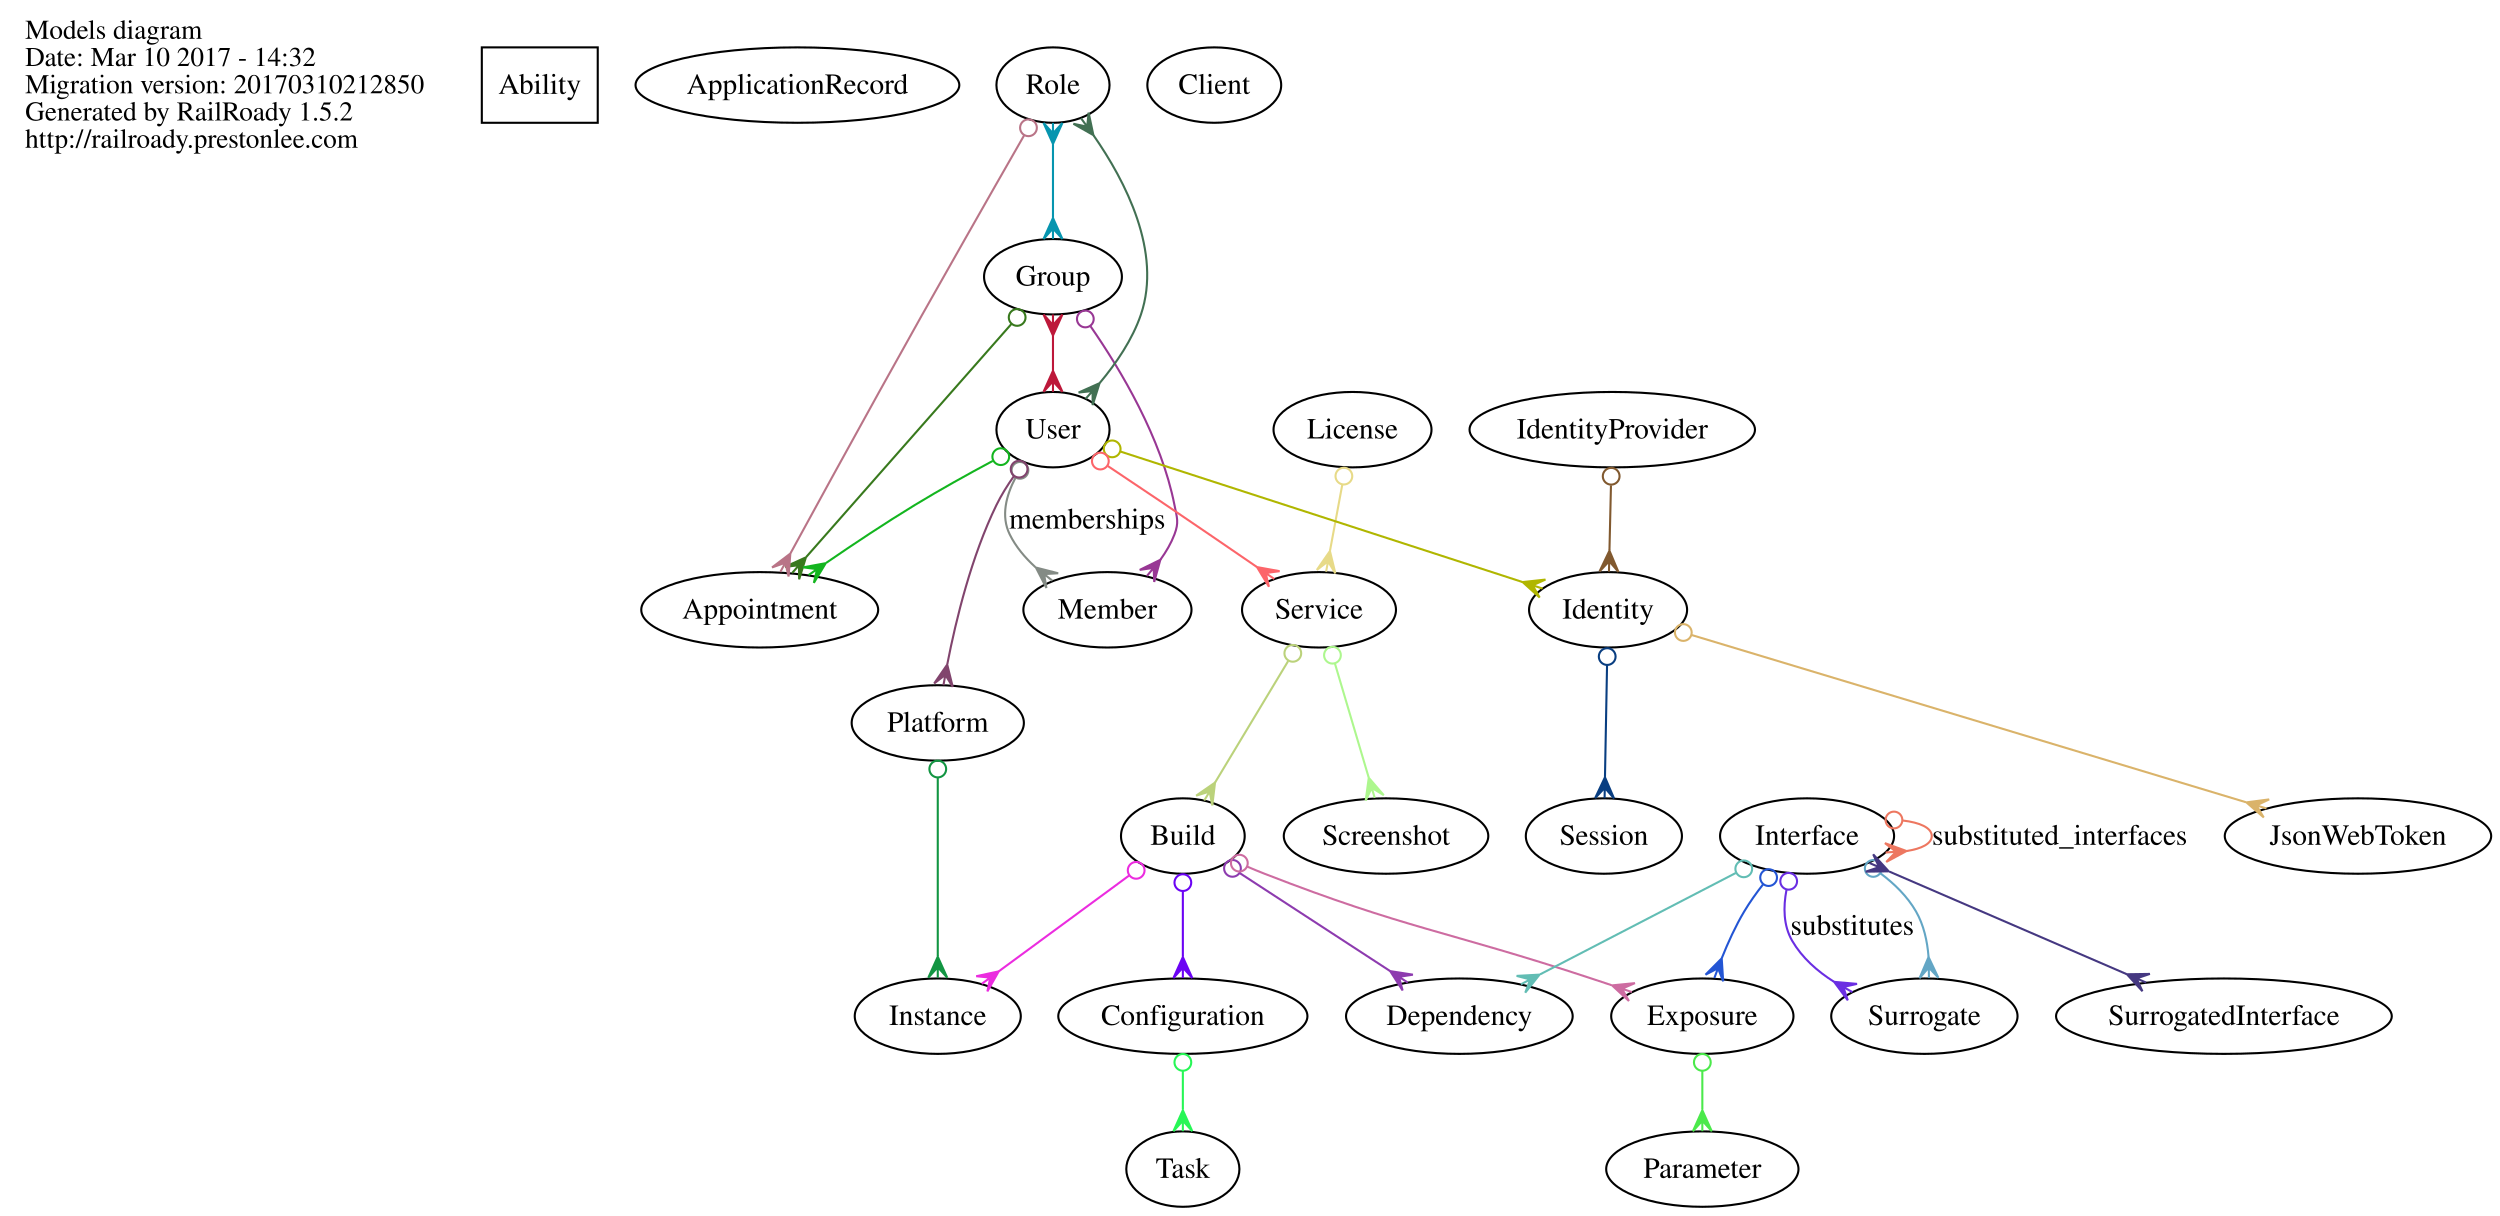
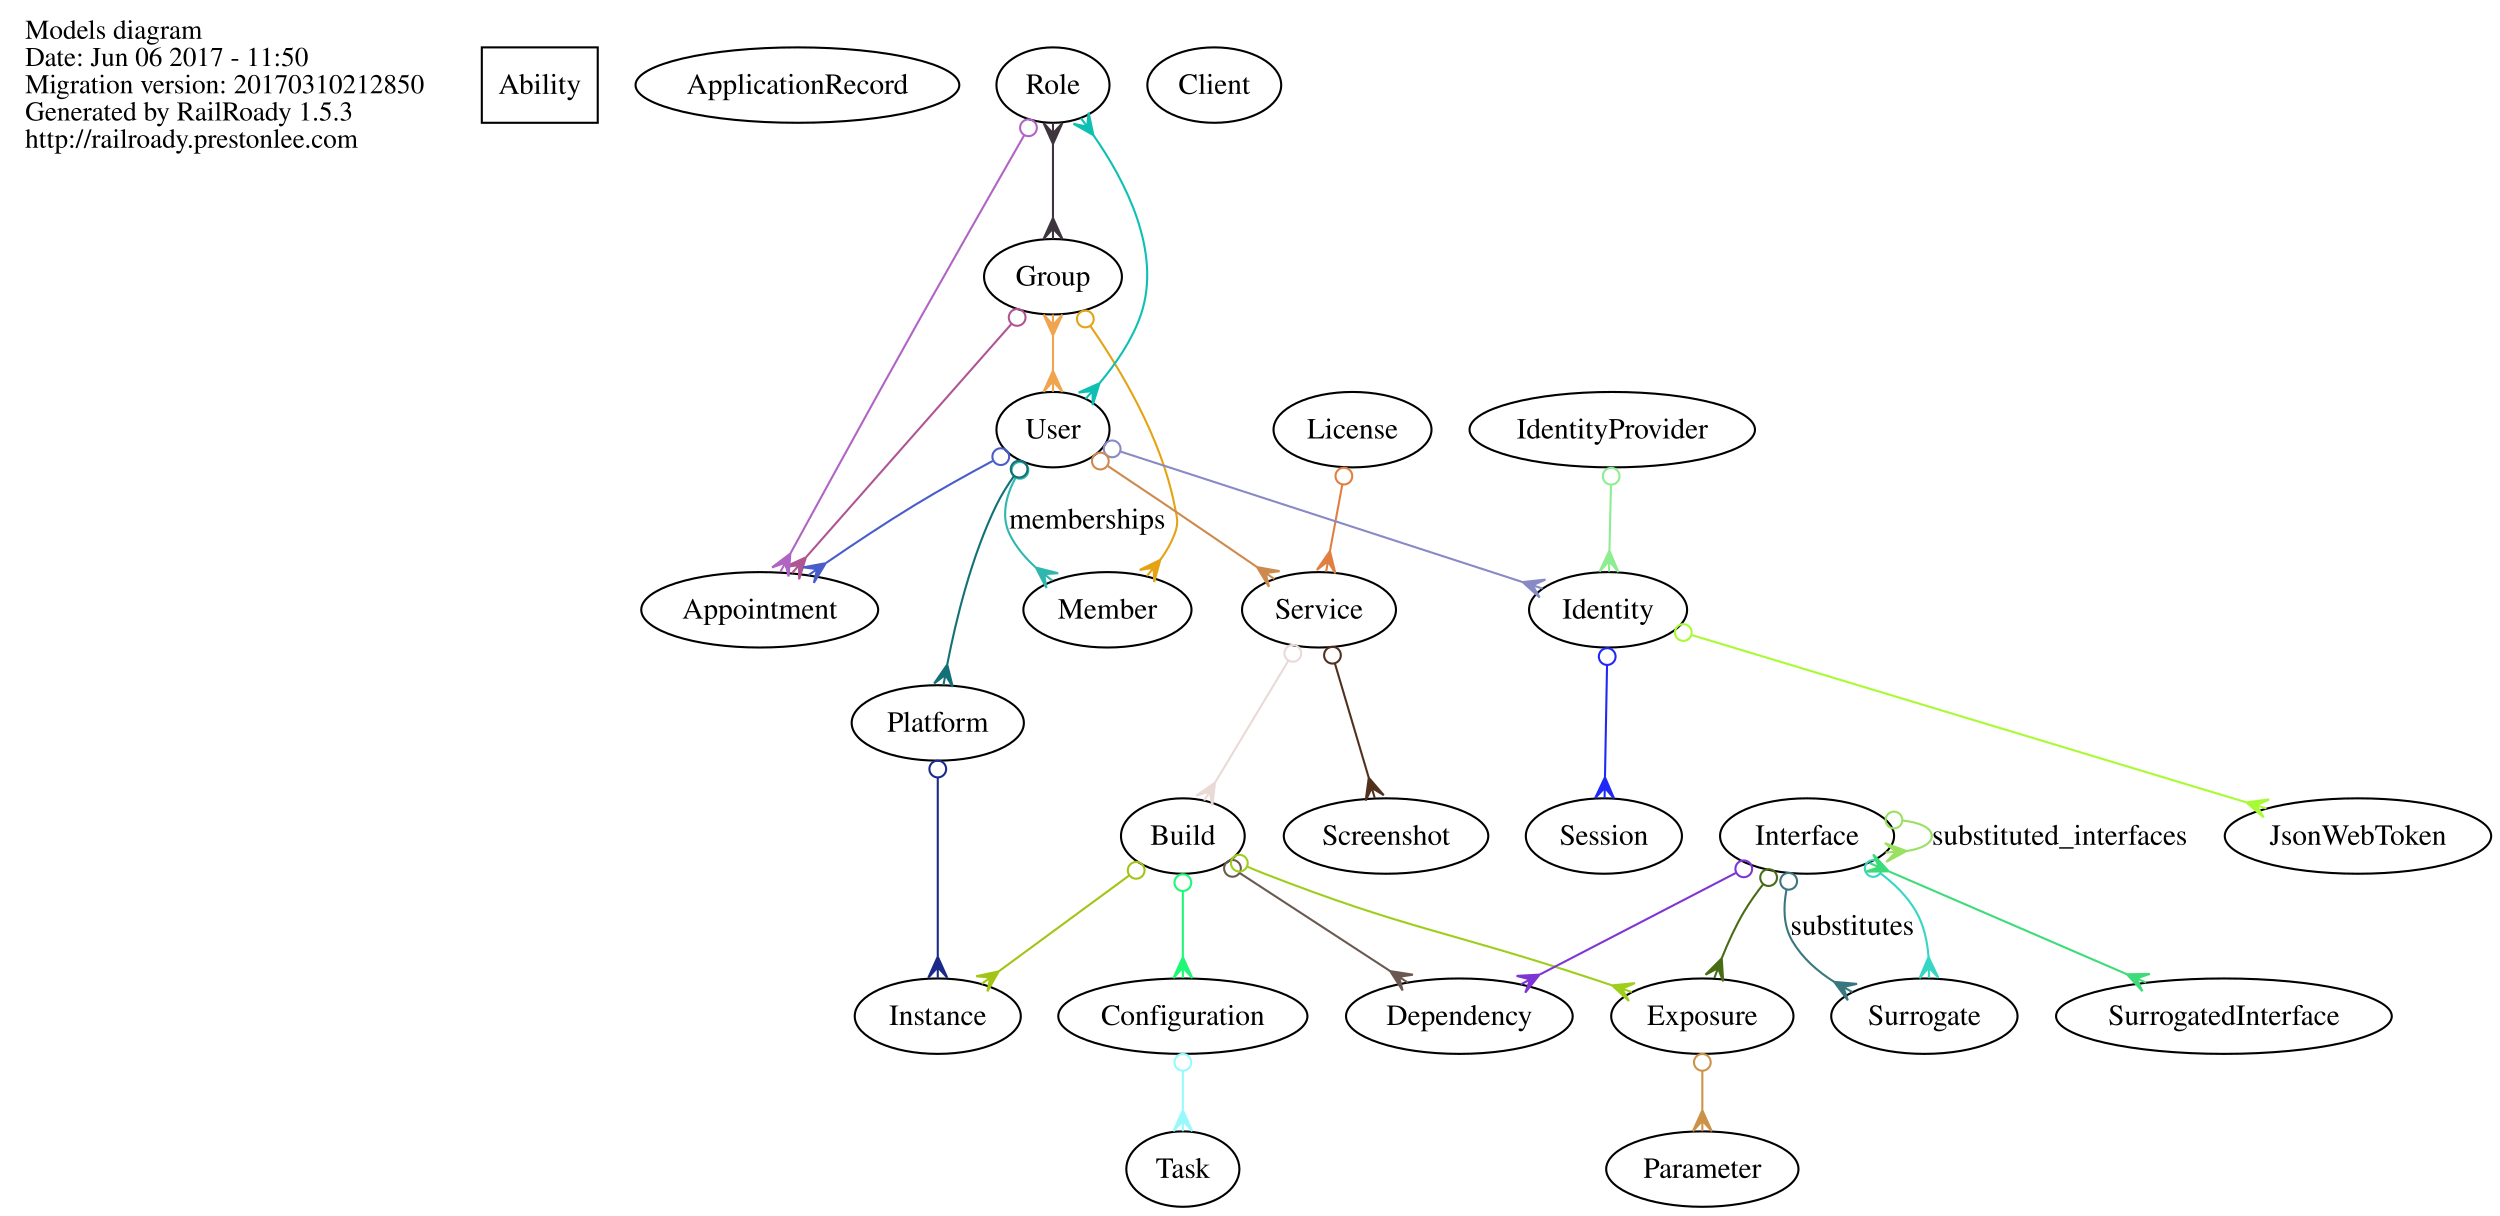
<svg xmlns="http://www.w3.org/2000/svg" width="1193pt" height="580pt" viewBox="0.00 0.00 1193.49 580.00">
  <g id="graph0" class="graph" transform="scale(1 1) rotate(0) translate(4 576)">
    <polygon fill="transparent" stroke="transparent" points="-4,4 -4,-576 1189.486,-576 1189.486,4 -4,4" />
    <g id="node1" class="node">
      <text text-anchor="start" x="8" y="-557.6" font-family="Times,serif" font-size="13.00" fill="#000000">Models diagram</text>
-       <text text-anchor="start" x="8" y="-544.6" font-family="Times,serif" font-size="13.00" fill="#000000">Date: Mar 10 2017 - 14:32</text>
+       <text text-anchor="start" x="8" y="-544.6" font-family="Times,serif" font-size="13.00" fill="#000000">Date: Jun 06 2017 - 11:50</text>
      <text text-anchor="start" x="8" y="-531.6" font-family="Times,serif" font-size="13.00" fill="#000000">Migration version: 20170310212850</text>
-       <text text-anchor="start" x="8" y="-518.6" font-family="Times,serif" font-size="13.00" fill="#000000">Generated by RailRoady 1.5.2</text>
+       <text text-anchor="start" x="8" y="-518.6" font-family="Times,serif" font-size="13.00" fill="#000000">Generated by RailRoady 1.5.3</text>
      <text text-anchor="start" x="8" y="-505.6" font-family="Times,serif" font-size="13.00" fill="#000000">http://railroady.prestonlee.com</text>
    </g>
    <g id="node2" class="node">
      <polygon fill="none" stroke="#000000" points="281.358,-553.5 226.018,-553.5 226.018,-517.5 281.358,-517.5 281.358,-553.5" />
      <text text-anchor="middle" x="253.688" y="-531.3" font-family="Times,serif" font-size="14.00" fill="#000000">Ability</text>
    </g>
    <g id="node3" class="node">
      <ellipse fill="none" stroke="#000000" cx="376.688" cy="-535.5" rx="77.292" ry="18" />
      <text text-anchor="middle" x="376.688" y="-531.3" font-family="Times,serif" font-size="14.00" fill="#000000">ApplicationRecord</text>
    </g>
    <g id="node4" class="node">
      <ellipse fill="none" stroke="#000000" cx="358.688" cy="-285" rx="56.554" ry="18" />
      <text text-anchor="middle" x="358.688" y="-280.8" font-family="Times,serif" font-size="14.00" fill="#000000">Appointment</text>
    </g>
    <g id="node5" class="node">
      <ellipse fill="none" stroke="#000000" cx="560.688" cy="-177" rx="29.527" ry="18" />
      <text text-anchor="middle" x="560.688" y="-172.8" font-family="Times,serif" font-size="14.00" fill="#000000">Build</text>
    </g>
    <g id="node7" class="node">
      <ellipse fill="none" stroke="#000000" cx="560.688" cy="-91" rx="59.477" ry="18" />
      <text text-anchor="middle" x="560.688" y="-86.8" font-family="Times,serif" font-size="14.00" fill="#000000">Configuration</text>
    </g>
    <g id="edge4" class="edge">
-       <path fill="none" stroke="#6b03f4" d="M560.688,-150.402C560.688,-140.585 560.688,-129.426 560.688,-119.451" />
-       <ellipse fill="none" stroke="#6b03f4" cx="560.688" cy="-154.762" rx="4" ry="4" />
-       <polygon fill="#6b03f4" stroke="#6b03f4" points="560.688,-119.212 565.188,-109.212 560.688,-114.212 560.688,-109.212 560.688,-109.212 560.688,-109.212 560.688,-114.212 556.188,-109.212 560.688,-119.212 560.688,-119.212" />
+       <path fill="none" stroke="#1ff875" d="M560.688,-150.402C560.688,-140.585 560.688,-129.426 560.688,-119.451" />
+       <ellipse fill="none" stroke="#1ff875" cx="560.688" cy="-154.762" rx="4" ry="4" />
+       <polygon fill="#1ff875" stroke="#1ff875" points="560.688,-119.212 565.188,-109.212 560.688,-114.212 560.688,-109.212 560.688,-109.212 560.688,-109.212 560.688,-114.212 556.188,-109.212 560.688,-119.212 560.688,-119.212" />
    </g>
    <g id="node8" class="node">
      <ellipse fill="none" stroke="#000000" cx="692.688" cy="-91" rx="54.106" ry="18" />
      <text text-anchor="middle" x="692.688" y="-86.8" font-family="Times,serif" font-size="14.00" fill="#000000">Dependency</text>
    </g>
    <g id="edge3" class="edge">
-       <path fill="none" stroke="#8d3baf" d="M587.987,-159.214C608.793,-145.659 637.531,-126.935 659.637,-112.533" />
-       <ellipse fill="none" stroke="#8d3baf" cx="584.375" cy="-161.567" rx="4" ry="4" />
-       <polygon fill="#8d3baf" stroke="#8d3baf" points="659.677,-112.507 670.512,-110.819 663.866,-109.778 668.056,-107.048 668.056,-107.048 668.056,-107.048 663.866,-109.778 665.599,-103.278 659.677,-112.507 659.677,-112.507" />
+       <path fill="none" stroke="#6a5950" d="M587.987,-159.214C608.793,-145.659 637.531,-126.935 659.637,-112.533" />
+       <ellipse fill="none" stroke="#6a5950" cx="584.375" cy="-161.567" rx="4" ry="4" />
+       <polygon fill="#6a5950" stroke="#6a5950" points="659.677,-112.507 670.512,-110.819 663.866,-109.778 668.056,-107.048 668.056,-107.048 668.056,-107.048 663.866,-109.778 665.599,-103.278 659.677,-112.507 659.677,-112.507" />
    </g>
    <g id="node9" class="node">
      <ellipse fill="none" stroke="#000000" cx="808.688" cy="-91" rx="43.515" ry="18" />
      <text text-anchor="middle" x="808.688" y="-86.8" font-family="Times,serif" font-size="14.00" fill="#000000">Exposure</text>
    </g>
    <g id="edge2" class="edge">
-       <path fill="none" stroke="#cd6ca1" d="M591.339,-162.429C594.143,-161.225 596.956,-160.064 599.688,-159 667.534,-132.584 686.548,-131.819 755.688,-109 758.825,-107.965 762.064,-106.886 765.322,-105.796" />
-       <ellipse fill="none" stroke="#cd6ca1" cx="587.656" cy="-164.059" rx="4" ry="4" />
-       <polygon fill="#cd6ca1" stroke="#cd6ca1" points="765.595,-105.704 776.508,-106.779 770.333,-104.109 775.072,-102.514 775.072,-102.514 775.072,-102.514 770.333,-104.109 773.636,-98.249 765.595,-105.704 765.595,-105.704" />
+       <path fill="none" stroke="#9ecd1c" d="M591.339,-162.429C594.143,-161.225 596.956,-160.064 599.688,-159 667.534,-132.584 686.548,-131.819 755.688,-109 758.825,-107.965 762.064,-106.886 765.322,-105.796" />
+       <ellipse fill="none" stroke="#9ecd1c" cx="587.656" cy="-164.059" rx="4" ry="4" />
+       <polygon fill="#9ecd1c" stroke="#9ecd1c" points="765.595,-105.704 776.508,-106.779 770.333,-104.109 775.072,-102.514 775.072,-102.514 775.072,-102.514 770.333,-104.109 773.636,-98.249 765.595,-105.704 765.595,-105.704" />
    </g>
    <g id="node13" class="node">
      <ellipse fill="none" stroke="#000000" cx="443.688" cy="-91" rx="39.639" ry="18" />
      <text text-anchor="middle" x="443.688" y="-86.8" font-family="Times,serif" font-size="14.00" fill="#000000">Instance</text>
    </g>
    <g id="edge1" class="edge">
-       <path fill="none" stroke="#eb2cdf" d="M535.101,-158.193C516.726,-144.686 491.929,-126.46 472.798,-112.397" />
-       <ellipse fill="none" stroke="#eb2cdf" cx="538.406" cy="-160.622" rx="4" ry="4" />
-       <polygon fill="#eb2cdf" stroke="#eb2cdf" points="472.773,-112.379 467.381,-102.831 468.745,-109.418 464.716,-106.457 464.716,-106.457 464.716,-106.457 468.745,-109.418 462.051,-110.082 472.773,-112.379 472.773,-112.379" />
+       <path fill="none" stroke="#a2c415" d="M535.101,-158.193C516.726,-144.686 491.929,-126.46 472.798,-112.397" />
+       <ellipse fill="none" stroke="#a2c415" cx="538.406" cy="-160.622" rx="4" ry="4" />
+       <polygon fill="#a2c415" stroke="#a2c415" points="472.773,-112.379 467.381,-102.831 468.745,-109.418 464.716,-106.457 464.716,-106.457 464.716,-106.457 468.745,-109.418 462.051,-110.082 472.773,-112.379 472.773,-112.379" />
    </g>
    <g id="node6" class="node">
      <ellipse fill="none" stroke="#000000" cx="575.688" cy="-535.5" rx="31.948" ry="18" />
      <text text-anchor="middle" x="575.688" y="-531.3" font-family="Times,serif" font-size="14.00" fill="#000000">Client</text>
    </g>
    <g id="node25" class="node">
      <ellipse fill="none" stroke="#000000" cx="560.688" cy="-18" rx="27" ry="18" />
      <text text-anchor="middle" x="560.688" y="-13.8" font-family="Times,serif" font-size="14.00" fill="#000000">Task</text>
    </g>
    <g id="edge5" class="edge">
-       <path fill="none" stroke="#27f656" d="M560.688,-64.908C560.688,-58.943 560.688,-52.573 560.688,-46.512" />
-       <ellipse fill="none" stroke="#27f656" cx="560.688" cy="-68.955" rx="4" ry="4" />
-       <polygon fill="#27f656" stroke="#27f656" points="560.688,-46.09 565.188,-36.09 560.688,-41.09 560.688,-36.09 560.688,-36.09 560.688,-36.09 560.688,-41.09 556.188,-36.09 560.688,-46.09 560.688,-46.09" />
+       <path fill="none" stroke="#98f9fd" d="M560.688,-64.908C560.688,-58.943 560.688,-52.573 560.688,-46.512" />
+       <ellipse fill="none" stroke="#98f9fd" cx="560.688" cy="-68.955" rx="4" ry="4" />
+       <polygon fill="#98f9fd" stroke="#98f9fd" points="560.688,-46.09 565.188,-36.09 560.688,-41.09 560.688,-36.09 560.688,-36.09 560.688,-36.09 560.688,-41.09 556.188,-36.09 560.688,-46.09 560.688,-46.09" />
    </g>
    <g id="node18" class="node">
      <ellipse fill="none" stroke="#000000" cx="808.688" cy="-18" rx="45.903" ry="18" />
      <text text-anchor="middle" x="808.688" y="-13.8" font-family="Times,serif" font-size="14.00" fill="#000000">Parameter</text>
    </g>
    <g id="edge6" class="edge">
-       <path fill="none" stroke="#4be94b" d="M808.688,-64.908C808.688,-58.943 808.688,-52.573 808.688,-46.512" />
-       <ellipse fill="none" stroke="#4be94b" cx="808.688" cy="-68.955" rx="4" ry="4" />
-       <polygon fill="#4be94b" stroke="#4be94b" points="808.688,-46.09 813.188,-36.09 808.688,-41.09 808.688,-36.09 808.688,-36.09 808.688,-36.09 808.688,-41.09 804.188,-36.09 808.688,-46.09 808.688,-46.09" />
+       <path fill="none" stroke="#cd9249" d="M808.688,-64.908C808.688,-58.943 808.688,-52.573 808.688,-46.512" />
+       <ellipse fill="none" stroke="#cd9249" cx="808.688" cy="-68.955" rx="4" ry="4" />
+       <polygon fill="#cd9249" stroke="#cd9249" points="808.688,-46.09 813.188,-36.09 808.688,-41.09 808.688,-36.09 808.688,-36.09 808.688,-36.09 808.688,-41.09 804.188,-36.09 808.688,-46.09 808.688,-46.09" />
    </g>
    <g id="node10" class="node">
      <ellipse fill="none" stroke="#000000" cx="498.688" cy="-444" rx="32.908" ry="18" />
      <text text-anchor="middle" x="498.688" y="-439.8" font-family="Times,serif" font-size="14.00" fill="#000000">Group</text>
    </g>
    <g id="edge9" class="edge">
-       <path fill="none" stroke="#38791d" d="M478.921,-421.55C453.071,-392.192 407.91,-340.902 380.904,-310.231" />
-       <ellipse fill="none" stroke="#38791d" cx="481.589" cy="-424.581" rx="4" ry="4" />
-       <polygon fill="#38791d" stroke="#38791d" points="380.734,-310.038 377.503,-299.559 377.429,-306.285 374.125,-302.533 374.125,-302.533 374.125,-302.533 377.429,-306.285 370.748,-305.506 380.734,-310.038 380.734,-310.038" />
+       <path fill="none" stroke="#b05593" d="M478.921,-421.55C453.071,-392.192 407.91,-340.902 380.904,-310.231" />
+       <ellipse fill="none" stroke="#b05593" cx="481.589" cy="-424.581" rx="4" ry="4" />
+       <polygon fill="#b05593" stroke="#b05593" points="380.734,-310.038 377.503,-299.559 377.429,-306.285 374.125,-302.533 374.125,-302.533 374.125,-302.533 377.429,-306.285 370.748,-305.506 380.734,-310.038 380.734,-310.038" />
    </g>
    <g id="node17" class="node">
      <ellipse fill="none" stroke="#000000" cx="524.688" cy="-285" rx="40.132" ry="18" />
      <text text-anchor="middle" x="524.688" y="-280.8" font-family="Times,serif" font-size="14.00" fill="#000000">Member</text>
    </g>
    <g id="edge7" class="edge">
-       <path fill="none" stroke="#983794" d="M516.573,-420.411C531.193,-399.336 550.431,-366.94 556.688,-335 557.884,-328.894 558.899,-326.816 556.688,-321 555.073,-316.752 552.701,-312.686 549.968,-308.915" />
-       <ellipse fill="none" stroke="#983794" cx="514.134" cy="-423.846" rx="4" ry="4" />
-       <polygon fill="#983794" stroke="#983794" points="549.937,-308.877 547.022,-298.306 546.747,-305.027 543.557,-301.176 543.557,-301.176 543.557,-301.176 546.747,-305.027 540.091,-304.047 549.937,-308.877 549.937,-308.877" />
+       <path fill="none" stroke="#e3a313" d="M516.573,-420.411C531.193,-399.336 550.431,-366.94 556.688,-335 557.884,-328.894 558.899,-326.816 556.688,-321 555.073,-316.752 552.701,-312.686 549.968,-308.915" />
+       <ellipse fill="none" stroke="#e3a313" cx="514.134" cy="-423.846" rx="4" ry="4" />
+       <polygon fill="#e3a313" stroke="#e3a313" points="549.937,-308.877 547.022,-298.306 546.747,-305.027 543.557,-301.176 543.557,-301.176 543.557,-301.176 546.747,-305.027 540.091,-304.047 549.937,-308.877 549.937,-308.877" />
    </g>
    <g id="node26" class="node">
      <ellipse fill="none" stroke="#000000" cx="498.688" cy="-371" rx="27" ry="18" />
      <text text-anchor="middle" x="498.688" y="-366.8" font-family="Times,serif" font-size="14.00" fill="#000000">User</text>
    </g>
    <g id="edge8" class="edge">
-       <path fill="none" stroke="#bd183a" d="M498.688,-415.869C498.688,-410.389 498.688,-404.644 498.688,-399.163" />
-       <polygon fill="#bd183a" stroke="#bd183a" points="498.688,-415.955 494.188,-425.955 498.688,-420.955 498.688,-425.955 498.688,-425.955 498.688,-425.955 498.688,-420.955 503.188,-425.955 498.688,-415.955 498.688,-415.955" />
-       <polygon fill="#bd183a" stroke="#bd183a" points="498.688,-399.09 503.188,-389.09 498.688,-394.09 498.688,-389.09 498.688,-389.09 498.688,-389.09 498.688,-394.09 494.188,-389.09 498.688,-399.09 498.688,-399.09" />
+       <path fill="none" stroke="#f0a44d" d="M498.688,-415.869C498.688,-410.389 498.688,-404.644 498.688,-399.163" />
+       <polygon fill="#f0a44d" stroke="#f0a44d" points="498.688,-415.955 494.188,-425.955 498.688,-420.955 498.688,-425.955 498.688,-425.955 498.688,-425.955 498.688,-420.955 503.188,-425.955 498.688,-415.955 498.688,-415.955" />
+       <polygon fill="#f0a44d" stroke="#f0a44d" points="498.688,-399.09 503.188,-389.09 498.688,-394.09 498.688,-389.09 498.688,-389.09 498.688,-389.09 498.688,-394.09 494.188,-389.09 498.688,-399.09 498.688,-399.09" />
    </g>
    <g id="node11" class="node">
      <ellipse fill="none" stroke="#000000" cx="763.688" cy="-285" rx="37.727" ry="18" />
      <text text-anchor="middle" x="763.688" y="-280.8" font-family="Times,serif" font-size="14.00" fill="#000000">Identity</text>
    </g>
    <g id="node15" class="node">
      <ellipse fill="none" stroke="#000000" cx="1121.688" cy="-177" rx="63.597" ry="18" />
      <text text-anchor="middle" x="1121.688" y="-172.8" font-family="Times,serif" font-size="14.00" fill="#000000">JsonWebToken</text>
    </g>
    <g id="edge11" class="edge">
-       <path fill="none" stroke="#dab36a" d="M803.675,-272.937C868.304,-253.44 995.769,-214.987 1068.158,-193.149" />
-       <ellipse fill="none" stroke="#dab36a" cx="799.602" cy="-274.165" rx="4" ry="4" />
-       <polygon fill="#dab36a" stroke="#dab36a" points="1068.421,-193.069 1079.295,-194.489 1073.208,-191.625 1077.995,-190.181 1077.995,-190.181 1077.995,-190.181 1073.208,-191.625 1076.695,-185.873 1068.421,-193.069 1068.421,-193.069" />
+       <path fill="none" stroke="#a8fb34" d="M803.675,-272.937C868.304,-253.44 995.769,-214.987 1068.158,-193.149" />
+       <ellipse fill="none" stroke="#a8fb34" cx="799.602" cy="-274.165" rx="4" ry="4" />
+       <polygon fill="#a8fb34" stroke="#a8fb34" points="1068.421,-193.069 1079.295,-194.489 1073.208,-191.625 1077.995,-190.181 1077.995,-190.181 1077.995,-190.181 1073.208,-191.625 1076.695,-185.873 1068.421,-193.069 1068.421,-193.069" />
    </g>
    <g id="node23" class="node">
      <ellipse fill="none" stroke="#000000" cx="761.688" cy="-177" rx="37.268" ry="18" />
      <text text-anchor="middle" x="761.688" y="-172.8" font-family="Times,serif" font-size="14.00" fill="#000000">Session</text>
    </g>
    <g id="edge10" class="edge">
-       <path fill="none" stroke="#093e81" d="M763.2,-258.68C762.9,-242.488 762.516,-221.745 762.21,-205.214" />
-       <ellipse fill="none" stroke="#093e81" cx="763.274" cy="-262.68" rx="4" ry="4" />
-       <polygon fill="#093e81" stroke="#093e81" points="762.207,-205.048 766.521,-194.967 762.115,-200.049 762.022,-195.05 762.022,-195.05 762.022,-195.05 762.115,-200.049 757.523,-195.133 762.207,-205.048 762.207,-205.048" />
+       <path fill="none" stroke="#2028f8" d="M763.2,-258.68C762.9,-242.488 762.516,-221.745 762.21,-205.214" />
+       <ellipse fill="none" stroke="#2028f8" cx="763.274" cy="-262.68" rx="4" ry="4" />
+       <polygon fill="#2028f8" stroke="#2028f8" points="762.207,-205.048 766.521,-194.967 762.115,-200.049 762.022,-195.05 762.022,-195.05 762.022,-195.05 762.115,-200.049 757.523,-195.133 762.207,-205.048 762.207,-205.048" />
    </g>
    <g id="node12" class="node">
      <ellipse fill="none" stroke="#000000" cx="765.688" cy="-371" rx="68.137" ry="18" />
      <text text-anchor="middle" x="765.688" y="-366.8" font-family="Times,serif" font-size="14.00" fill="#000000">IdentityProvider</text>
    </g>
    <g id="edge12" class="edge">
-       <path fill="none" stroke="#81592f" d="M765.069,-344.402C764.841,-334.585 764.581,-323.426 764.349,-313.452" />
-       <ellipse fill="none" stroke="#81592f" cx="765.171" cy="-348.763" rx="4" ry="4" />
-       <polygon fill="#81592f" stroke="#81592f" points="764.344,-313.209 768.61,-303.107 764.228,-308.211 764.111,-303.212 764.111,-303.212 764.111,-303.212 764.228,-308.211 759.612,-303.317 764.344,-313.209 764.344,-313.209" />
+       <path fill="none" stroke="#8eec91" d="M765.069,-344.402C764.841,-334.585 764.581,-323.426 764.349,-313.452" />
+       <ellipse fill="none" stroke="#8eec91" cx="765.171" cy="-348.763" rx="4" ry="4" />
+       <polygon fill="#8eec91" stroke="#8eec91" points="764.344,-313.209 768.61,-303.107 764.228,-308.211 764.111,-303.212 764.111,-303.212 764.111,-303.212 764.228,-308.211 759.612,-303.317 764.344,-313.209 764.344,-313.209" />
    </g>
    <g id="node14" class="node">
      <ellipse fill="none" stroke="#000000" cx="858.688" cy="-177" rx="41.542" ry="18" />
      <text text-anchor="middle" x="858.688" y="-172.8" font-family="Times,serif" font-size="14.00" fill="#000000">Interface</text>
    </g>
    <g id="edge18" class="edge">
-       <path fill="none" stroke="#62bdb4" d="M824.647,-159.364C797.517,-145.309 759.525,-125.627 731.27,-110.988" />
-       <ellipse fill="none" stroke="#62bdb4" cx="828.465" cy="-161.343" rx="4" ry="4" />
-       <polygon fill="#62bdb4" stroke="#62bdb4" points="730.97,-110.833 724.16,-102.237 726.53,-108.533 722.09,-106.233 722.09,-106.233 722.09,-106.233 726.53,-108.533 720.02,-110.228 730.97,-110.833 730.97,-110.833" />
+       <path fill="none" stroke="#7f35d3" d="M824.647,-159.364C797.517,-145.309 759.525,-125.627 731.27,-110.988" />
+       <ellipse fill="none" stroke="#7f35d3" cx="828.465" cy="-161.343" rx="4" ry="4" />
+       <polygon fill="#7f35d3" stroke="#7f35d3" points="730.97,-110.833 724.16,-102.237 726.53,-108.533 722.09,-106.233 722.09,-106.233 722.09,-106.233 726.53,-108.533 720.02,-110.228 730.97,-110.833 730.97,-110.833" />
    </g>
    <g id="edge17" class="edge">
-       <path fill="none" stroke="#2355d4" d="M837.72,-153.974C834.462,-149.818 831.312,-145.402 828.688,-141 824.56,-134.076 820.944,-126.145 817.963,-118.67" />
-       <ellipse fill="none" stroke="#2355d4" cx="840.331" cy="-157.159" rx="4" ry="4" />
-       <polygon fill="#2355d4" stroke="#2355d4" points="817.934,-118.592 818.634,-107.648 816.178,-113.911 814.421,-109.229 814.421,-109.229 814.421,-109.229 816.178,-113.911 810.208,-110.81 817.934,-118.592 817.934,-118.592" />
+       <path fill="none" stroke="#466c14" d="M837.72,-153.974C834.462,-149.818 831.312,-145.402 828.688,-141 824.56,-134.076 820.944,-126.145 817.963,-118.67" />
+       <ellipse fill="none" stroke="#466c14" cx="840.331" cy="-157.159" rx="4" ry="4" />
+       <polygon fill="#466c14" stroke="#466c14" points="817.934,-118.592 818.634,-107.648 816.178,-113.911 814.421,-109.229 814.421,-109.229 814.421,-109.229 816.178,-113.911 810.208,-110.81 817.934,-118.592 817.934,-118.592" />
    </g>
    <g id="edge16" class="edge">
-       <path fill="none" stroke="#ed7760" d="M904.297,-184.42C912.484,-183.462 918.209,-180.988 918.209,-177 918.209,-173.337 913.381,-170.952 906.251,-169.845" />
-       <ellipse fill="none" stroke="#ed7760" cx="900.172" cy="-184.651" rx="4" ry="4" />
-       <polygon fill="#ed7760" stroke="#ed7760" points="906.153,-169.838 896.499,-164.637 901.166,-169.482 896.178,-169.125 896.178,-169.125 896.178,-169.125 901.166,-169.482 895.858,-173.614 906.153,-169.838 906.153,-169.838" />
+       <path fill="none" stroke="#9ae061" d="M904.297,-184.42C912.484,-183.462 918.209,-180.988 918.209,-177 918.209,-173.337 913.381,-170.952 906.251,-169.845" />
+       <ellipse fill="none" stroke="#9ae061" cx="900.172" cy="-184.651" rx="4" ry="4" />
+       <polygon fill="#9ae061" stroke="#9ae061" points="906.153,-169.838 896.499,-164.637 901.166,-169.482 896.178,-169.125 896.178,-169.125 896.178,-169.125 901.166,-169.482 895.858,-173.614 906.153,-169.838 906.153,-169.838" />
      <text text-anchor="middle" x="979.247" y="-172.8" font-family="Times,serif" font-size="14.00" fill="#000000">substituted_interfaces</text>
    </g>
    <g id="node24" class="node">
      <ellipse fill="none" stroke="#000000" cx="914.688" cy="-91" rx="44.475" ry="18" />
      <text text-anchor="middle" x="914.688" y="-86.8" font-family="Times,serif" font-size="14.00" fill="#000000">Surrogate</text>
    </g>
    <g id="edge13" class="edge">
-       <path fill="none" stroke="#6a2ee2" d="M848.868,-151.35C847.287,-143.129 847.343,-134.279 851.571,-127 856.27,-118.909 863.545,-112.485 871.508,-107.44" />
-       <ellipse fill="none" stroke="#6a2ee2" cx="849.908" cy="-155.404" rx="4" ry="4" />
-       <polygon fill="#6a2ee2" stroke="#6a2ee2" points="871.607,-107.385 882.531,-106.419 875.969,-104.939 880.33,-102.494 880.33,-102.494 880.33,-102.494 875.969,-104.939 878.129,-98.569 871.607,-107.385 871.607,-107.385" />
+       <path fill="none" stroke="#3a767e" d="M848.868,-151.35C847.287,-143.129 847.343,-134.279 851.571,-127 856.27,-118.909 863.545,-112.485 871.508,-107.44" />
+       <ellipse fill="none" stroke="#3a767e" cx="849.908" cy="-155.404" rx="4" ry="4" />
+       <polygon fill="#3a767e" stroke="#3a767e" points="871.607,-107.385 882.531,-106.419 875.969,-104.939 880.33,-102.494 880.33,-102.494 880.33,-102.494 875.969,-104.939 878.129,-98.569 871.607,-107.385 871.607,-107.385" />
      <text text-anchor="middle" x="880.246" y="-129.8" font-family="Times,serif" font-size="14.00" fill="#000000">substitutes</text>
    </g>
    <g id="edge14" class="edge">
-       <path fill="none" stroke="#63a6c5" d="M893.75,-159.161C900.413,-154.181 906.578,-148.136 910.688,-141 914.41,-134.537 916.089,-126.803 916.676,-119.371" />
-       <ellipse fill="none" stroke="#63a6c5" cx="890.281" cy="-161.531" rx="4" ry="4" />
-       <polygon fill="#63a6c5" stroke="#63a6c5" points="916.679,-119.228 921.376,-109.32 916.778,-114.229 916.877,-109.23 916.877,-109.23 916.877,-109.23 916.778,-114.229 912.378,-109.141 916.679,-119.228 916.679,-119.228" />
+       <path fill="none" stroke="#35d6c3" d="M893.75,-159.161C900.413,-154.181 906.578,-148.136 910.688,-141 914.41,-134.537 916.089,-126.803 916.676,-119.371" />
+       <ellipse fill="none" stroke="#35d6c3" cx="890.281" cy="-161.531" rx="4" ry="4" />
+       <polygon fill="#35d6c3" stroke="#35d6c3" points="916.679,-119.228 921.376,-109.32 916.778,-114.229 916.877,-109.23 916.877,-109.23 916.877,-109.23 916.778,-114.229 912.378,-109.141 916.679,-119.228 916.679,-119.228" />
    </g>
    <g id="node27" class="node">
      <ellipse fill="none" stroke="#000000" cx="1057.688" cy="-91" rx="80.147" ry="18" />
      <text text-anchor="middle" x="1057.688" y="-86.8" font-family="Times,serif" font-size="14.00" fill="#000000">SurrogatedInterface</text>
    </g>
    <g id="edge15" class="edge">
-       <path fill="none" stroke="#453881" d="M898.057,-159.986C930.594,-145.925 976.858,-125.931 1011.211,-111.085" />
-       <polygon fill="#453881" stroke="#453881" points="897.659,-160.158 886.695,-159.994 893.07,-162.141 888.48,-164.125 888.48,-164.125 888.48,-164.125 893.07,-162.141 890.265,-168.256 897.659,-160.158 897.659,-160.158" />
-       <polygon fill="#453881" stroke="#453881" points="1011.383,-111.011 1022.348,-111.175 1015.973,-109.028 1020.563,-107.044 1020.563,-107.044 1020.563,-107.044 1015.973,-109.028 1018.778,-102.913 1011.383,-111.011 1011.383,-111.011" />
+       <path fill="none" stroke="#3ddc78" d="M898.057,-159.986C930.594,-145.925 976.858,-125.931 1011.211,-111.085" />
+       <polygon fill="#3ddc78" stroke="#3ddc78" points="897.659,-160.158 886.695,-159.994 893.07,-162.141 888.48,-164.125 888.48,-164.125 888.48,-164.125 893.07,-162.141 890.265,-168.256 897.659,-160.158 897.659,-160.158" />
+       <polygon fill="#3ddc78" stroke="#3ddc78" points="1011.383,-111.011 1022.348,-111.175 1015.973,-109.028 1020.563,-107.044 1020.563,-107.044 1020.563,-107.044 1015.973,-109.028 1018.778,-102.913 1011.383,-111.011 1011.383,-111.011" />
    </g>
    <g id="node16" class="node">
      <ellipse fill="none" stroke="#000000" cx="641.688" cy="-371" rx="37.709" ry="18" />
      <text text-anchor="middle" x="641.688" y="-366.8" font-family="Times,serif" font-size="14.00" fill="#000000">License</text>
    </g>
    <g id="node22" class="node">
      <ellipse fill="none" stroke="#000000" cx="625.688" cy="-285" rx="36.749" ry="18" />
      <text text-anchor="middle" x="625.688" y="-280.8" font-family="Times,serif" font-size="14.00" fill="#000000">Service</text>
    </g>
    <g id="edge19" class="edge">
-       <path fill="none" stroke="#e7da88" d="M636.81,-344.783C634.953,-334.803 632.831,-323.392 630.941,-313.233" />
-       <ellipse fill="none" stroke="#e7da88" cx="637.563" cy="-348.829" rx="4" ry="4" />
-       <polygon fill="#e7da88" stroke="#e7da88" points="630.905,-313.043 633.5,-302.389 629.991,-308.128 629.076,-303.212 629.076,-303.212 629.076,-303.212 629.991,-308.128 624.652,-304.035 630.905,-313.043 630.905,-313.043" />
+       <path fill="none" stroke="#e07f42" d="M636.81,-344.783C634.953,-334.803 632.831,-323.392 630.941,-313.233" />
+       <ellipse fill="none" stroke="#e07f42" cx="637.563" cy="-348.829" rx="4" ry="4" />
+       <polygon fill="#e07f42" stroke="#e07f42" points="630.905,-313.043 633.5,-302.389 629.991,-308.128 629.076,-303.212 629.076,-303.212 629.076,-303.212 629.991,-308.128 624.652,-304.035 630.905,-313.043 630.905,-313.043" />
    </g>
    <g id="node19" class="node">
      <ellipse fill="none" stroke="#000000" cx="443.688" cy="-231" rx="41.109" ry="18" />
      <text text-anchor="middle" x="443.688" y="-226.8" font-family="Times,serif" font-size="14.00" fill="#000000">Platform</text>
    </g>
    <g id="edge20" class="edge">
-       <path fill="none" stroke="#129542" d="M443.688,-204.892C443.688,-180.677 443.688,-144.715 443.688,-119.703" />
-       <ellipse fill="none" stroke="#129542" cx="443.688" cy="-208.984" rx="4" ry="4" />
-       <polygon fill="#129542" stroke="#129542" points="443.688,-119.391 448.188,-109.391 443.688,-114.391 443.688,-109.391 443.688,-109.391 443.688,-109.391 443.688,-114.391 439.188,-109.391 443.688,-119.391 443.688,-119.391" />
+       <path fill="none" stroke="#192a8a" d="M443.688,-204.892C443.688,-180.677 443.688,-144.715 443.688,-119.703" />
+       <ellipse fill="none" stroke="#192a8a" cx="443.688" cy="-208.984" rx="4" ry="4" />
+       <polygon fill="#192a8a" stroke="#192a8a" points="443.688,-119.391 448.188,-109.391 443.688,-114.391 443.688,-109.391 443.688,-109.391 443.688,-109.391 443.688,-114.391 439.188,-109.391 443.688,-119.391 443.688,-119.391" />
    </g>
    <g id="node20" class="node">
      <ellipse fill="none" stroke="#000000" cx="498.688" cy="-535.5" rx="27" ry="18" />
      <text text-anchor="middle" x="498.688" y="-531.3" font-family="Times,serif" font-size="14.00" fill="#000000">Role</text>
    </g>
    <g id="edge21" class="edge">
-       <path fill="none" stroke="#b97487" d="M484.917,-511.505C476.697,-497.156 466.065,-478.552 456.688,-462 438.346,-429.623 433.741,-421.538 415.688,-389 401.221,-362.927 384.881,-333.071 373.417,-312.056" />
-       <ellipse fill="none" stroke="#b97487" cx="486.988" cy="-515.118" rx="4" ry="4" />
-       <polygon fill="#b97487" stroke="#b97487" points="373.303,-311.848 372.467,-300.914 370.91,-307.458 368.517,-303.068 368.517,-303.068 368.517,-303.068 370.91,-307.458 364.565,-305.222 373.303,-311.848 373.303,-311.848" />
+       <path fill="none" stroke="#b064c3" d="M484.917,-511.505C476.697,-497.156 466.065,-478.552 456.688,-462 438.346,-429.623 433.741,-421.538 415.688,-389 401.221,-362.927 384.881,-333.071 373.417,-312.056" />
+       <ellipse fill="none" stroke="#b064c3" cx="486.988" cy="-515.118" rx="4" ry="4" />
+       <polygon fill="#b064c3" stroke="#b064c3" points="373.303,-311.848 372.467,-300.914 370.91,-307.458 368.517,-303.068 368.517,-303.068 368.517,-303.068 370.91,-307.458 364.565,-305.222 373.303,-311.848 373.303,-311.848" />
    </g>
    <g id="edge23" class="edge">
-       <path fill="none" stroke="#0695af" d="M498.688,-507.3C498.688,-496.125 498.688,-483.303 498.688,-472.134" />
-       <polygon fill="#0695af" stroke="#0695af" points="498.688,-507.423 494.188,-517.423 498.688,-512.423 498.688,-517.423 498.688,-517.423 498.688,-517.423 498.688,-512.423 503.188,-517.423 498.688,-507.423 498.688,-507.423" />
-       <polygon fill="#0695af" stroke="#0695af" points="498.688,-472.04 503.188,-462.04 498.688,-467.04 498.688,-462.04 498.688,-462.04 498.688,-462.04 498.688,-467.04 494.188,-462.04 498.688,-472.04 498.688,-472.04" />
+       <path fill="none" stroke="#3e343d" d="M498.688,-507.3C498.688,-496.125 498.688,-483.303 498.688,-472.134" />
+       <polygon fill="#3e343d" stroke="#3e343d" points="498.688,-507.423 494.188,-517.423 498.688,-512.423 498.688,-517.423 498.688,-517.423 498.688,-517.423 498.688,-512.423 503.188,-517.423 498.688,-507.423 498.688,-507.423" />
+       <polygon fill="#3e343d" stroke="#3e343d" points="498.688,-472.04 503.188,-462.04 498.688,-467.04 498.688,-462.04 498.688,-462.04 498.688,-462.04 498.688,-467.04 494.188,-462.04 498.688,-472.04 498.688,-472.04" />
    </g>
    <g id="edge22" class="edge">
-       <path fill="none" stroke="#427053" d="M518.014,-511.56C533.383,-489.51 550.764,-455.798 540.688,-426 536.639,-414.028 528.827,-402.609 521.027,-393.31" />
-       <polygon fill="#427053" stroke="#427053" points="517.973,-511.616 508.437,-517.031 515.021,-515.652 512.069,-519.688 512.069,-519.688 512.069,-519.688 515.021,-515.652 515.701,-522.344 517.973,-511.616 517.973,-511.616" />
-       <polygon fill="#427053" stroke="#427053" points="520.922,-393.19 517.632,-382.73 517.596,-389.456 514.271,-385.722 514.271,-385.722 514.271,-385.722 517.596,-389.456 510.911,-388.715 520.922,-393.19 520.922,-393.19" />
+       <path fill="none" stroke="#0ec0b2" d="M518.014,-511.56C533.383,-489.51 550.764,-455.798 540.688,-426 536.639,-414.028 528.827,-402.609 521.027,-393.31" />
+       <polygon fill="#0ec0b2" stroke="#0ec0b2" points="517.973,-511.616 508.437,-517.031 515.021,-515.652 512.069,-519.688 512.069,-519.688 512.069,-519.688 515.021,-515.652 515.701,-522.344 517.973,-511.616 517.973,-511.616" />
+       <polygon fill="#0ec0b2" stroke="#0ec0b2" points="520.922,-393.19 517.632,-382.73 517.596,-389.456 514.271,-385.722 514.271,-385.722 514.271,-385.722 517.596,-389.456 510.911,-388.715 520.922,-393.19 520.922,-393.19" />
    </g>
    <g id="node21" class="node">
      <ellipse fill="none" stroke="#000000" cx="657.688" cy="-177" rx="48.819" ry="18" />
      <text text-anchor="middle" x="657.688" y="-172.8" font-family="Times,serif" font-size="14.00" fill="#000000">Screenshot</text>
    </g>
    <g id="edge24" class="edge">
-       <path fill="none" stroke="#bbd27b" d="M610.98,-260.562C600.566,-243.26 586.63,-220.105 576.069,-202.557" />
-       <ellipse fill="none" stroke="#bbd27b" cx="613.182" cy="-264.221" rx="4" ry="4" />
-       <polygon fill="#bbd27b" stroke="#bbd27b" points="576.048,-202.521 574.746,-191.632 573.469,-198.237 570.891,-193.953 570.891,-193.953 570.891,-193.953 573.469,-198.237 567.035,-196.273 576.048,-202.521 576.048,-202.521" />
+       <path fill="none" stroke="#eadad6" d="M610.98,-260.562C600.566,-243.26 586.63,-220.105 576.069,-202.557" />
+       <ellipse fill="none" stroke="#eadad6" cx="613.182" cy="-264.221" rx="4" ry="4" />
+       <polygon fill="#eadad6" stroke="#eadad6" points="576.048,-202.521 574.746,-191.632 573.469,-198.237 570.891,-193.953 570.891,-193.953 570.891,-193.953 573.469,-198.237 567.035,-196.273 576.048,-202.521 576.048,-202.521" />
    </g>
    <g id="edge25" class="edge">
-       <path fill="none" stroke="#adf78e" d="M633.258,-259.45C638.105,-243.094 644.395,-221.863 649.379,-205.042" />
-       <ellipse fill="none" stroke="#adf78e" cx="632.108" cy="-263.331" rx="4" ry="4" />
-       <polygon fill="#adf78e" stroke="#adf78e" points="649.448,-204.81 656.603,-196.5 650.868,-200.016 652.289,-195.221 652.289,-195.221 652.289,-195.221 650.868,-200.016 647.974,-193.943 649.448,-204.81 649.448,-204.81" />
+       <path fill="none" stroke="#52301e" d="M633.258,-259.45C638.105,-243.094 644.395,-221.863 649.379,-205.042" />
+       <ellipse fill="none" stroke="#52301e" cx="632.108" cy="-263.331" rx="4" ry="4" />
+       <polygon fill="#52301e" stroke="#52301e" points="649.448,-204.81 656.603,-196.5 650.868,-200.016 652.289,-195.221 652.289,-195.221 652.289,-195.221 650.868,-200.016 647.974,-193.943 649.448,-204.81 649.448,-204.81" />
    </g>
    <g id="edge27" class="edge">
-       <path fill="none" stroke="#13b51f" d="M469.914,-356.07C458.221,-349.806 444.669,-342.293 432.688,-335 418.591,-326.419 403.424,-316.331 390.514,-307.471" />
-       <ellipse fill="none" stroke="#13b51f" cx="473.762" cy="-358.115" rx="4" ry="4" />
-       <polygon fill="#13b51f" stroke="#13b51f" points="390.202,-307.256 384.537,-297.866 386.09,-304.412 381.977,-301.568 381.977,-301.568 381.977,-301.568 386.09,-304.412 379.418,-305.269 390.202,-307.256 390.202,-307.256" />
+       <path fill="none" stroke="#485dca" d="M469.914,-356.07C458.221,-349.806 444.669,-342.293 432.688,-335 418.591,-326.419 403.424,-316.331 390.514,-307.471" />
+       <ellipse fill="none" stroke="#485dca" cx="473.762" cy="-358.115" rx="4" ry="4" />
+       <polygon fill="#485dca" stroke="#485dca" points="390.202,-307.256 384.537,-297.866 386.09,-304.412 381.977,-301.568 381.977,-301.568 381.977,-301.568 386.09,-304.412 379.418,-305.269 390.202,-307.256 390.202,-307.256" />
    </g>
    <g id="edge28" class="edge">
-       <path fill="none" stroke="#b0b600" d="M530.946,-360.531C579.13,-344.894 669.872,-315.446 722.693,-298.304" />
-       <ellipse fill="none" stroke="#b0b600" cx="526.948" cy="-361.829" rx="4" ry="4" />
-       <polygon fill="#b0b600" stroke="#b0b600" points="722.9,-298.237 733.801,-299.43 727.656,-296.693 732.412,-295.15 732.412,-295.15 732.412,-295.15 727.656,-296.693 731.023,-290.87 722.9,-298.237 722.9,-298.237" />
+       <path fill="none" stroke="#888ac6" d="M530.946,-360.531C579.13,-344.894 669.872,-315.446 722.693,-298.304" />
+       <ellipse fill="none" stroke="#888ac6" cx="526.948" cy="-361.829" rx="4" ry="4" />
+       <polygon fill="#888ac6" stroke="#888ac6" points="722.9,-298.237 733.801,-299.43 727.656,-296.693 732.412,-295.15 732.412,-295.15 732.412,-295.15 727.656,-296.693 731.023,-290.87 722.9,-298.237 722.9,-298.237" />
    </g>
    <g id="edge26" class="edge">
-       <path fill="none" stroke="#848b85" d="M480.817,-348.104C476.282,-339.495 473.76,-329.692 478.033,-321 480.935,-315.095 485.323,-309.885 490.268,-305.393" />
-       <ellipse fill="none" stroke="#848b85" cx="482.923" cy="-351.581" rx="4" ry="4" />
-       <polygon fill="#848b85" stroke="#848b85" points="490.548,-305.169 501.171,-302.446 494.456,-302.049 498.363,-298.929 498.363,-298.929 498.363,-298.929 494.456,-302.049 495.555,-295.413 490.548,-305.169 490.548,-305.169" />
+       <path fill="none" stroke="#2fb6af" d="M480.817,-348.104C476.282,-339.495 473.76,-329.692 478.033,-321 480.935,-315.095 485.323,-309.885 490.268,-305.393" />
+       <ellipse fill="none" stroke="#2fb6af" cx="482.923" cy="-351.581" rx="4" ry="4" />
+       <polygon fill="#2fb6af" stroke="#2fb6af" points="490.548,-305.169 501.171,-302.446 494.456,-302.049 498.363,-298.929 498.363,-298.929 498.363,-298.929 494.456,-302.049 495.555,-295.413 490.548,-305.169 490.548,-305.169" />
      <text text-anchor="middle" x="515.015" y="-323.8" font-family="Times,serif" font-size="14.00" fill="#000000">memberships</text>
    </g>
    <g id="edge29" class="edge">
-       <path fill="none" stroke="#81446d" d="M480.007,-348.789C476.916,-344.406 473.978,-339.702 471.688,-335 459.85,-310.696 452.453,-280.674 448.256,-259.144" />
-       <ellipse fill="none" stroke="#81446d" cx="482.526" cy="-352.163" rx="4" ry="4" />
-       <polygon fill="#81446d" stroke="#81446d" points="448.204,-258.862 450.823,-248.213 447.3,-253.944 446.397,-249.027 446.397,-249.027 446.397,-249.027 447.3,-253.944 441.971,-249.84 448.204,-258.862 448.204,-258.862" />
+       <path fill="none" stroke="#127076" d="M480.007,-348.789C476.916,-344.406 473.978,-339.702 471.688,-335 459.85,-310.696 452.453,-280.674 448.256,-259.144" />
+       <ellipse fill="none" stroke="#127076" cx="482.526" cy="-352.163" rx="4" ry="4" />
+       <polygon fill="#127076" stroke="#127076" points="448.204,-258.862 450.823,-248.213 447.3,-253.944 446.397,-249.027 446.397,-249.027 446.397,-249.027 447.3,-253.944 441.971,-249.84 448.204,-258.862 448.204,-258.862" />
    </g>
    <g id="edge30" class="edge">
-       <path fill="none" stroke="#fc656a" d="M524.81,-353.681C533.675,-347.777 543.627,-341.123 552.688,-335 566.992,-325.334 582.805,-314.519 596.046,-305.426" />
-       <ellipse fill="none" stroke="#fc656a" cx="521.302" cy="-356.014" rx="4" ry="4" />
-       <polygon fill="#fc656a" stroke="#fc656a" points="596.093,-305.394 606.884,-303.438 600.214,-302.562 604.334,-299.729 604.334,-299.729 604.334,-299.729 600.214,-302.562 601.785,-296.021 596.093,-305.394 596.093,-305.394" />
+       <path fill="none" stroke="#ce894c" d="M524.81,-353.681C533.675,-347.777 543.627,-341.123 552.688,-335 566.992,-325.334 582.805,-314.519 596.046,-305.426" />
+       <ellipse fill="none" stroke="#ce894c" cx="521.302" cy="-356.014" rx="4" ry="4" />
+       <polygon fill="#ce894c" stroke="#ce894c" points="596.093,-305.394 606.884,-303.438 600.214,-302.562 604.334,-299.729 604.334,-299.729 604.334,-299.729 600.214,-302.562 601.785,-296.021 596.093,-305.394 596.093,-305.394" />
    </g>
  </g>
</svg>
